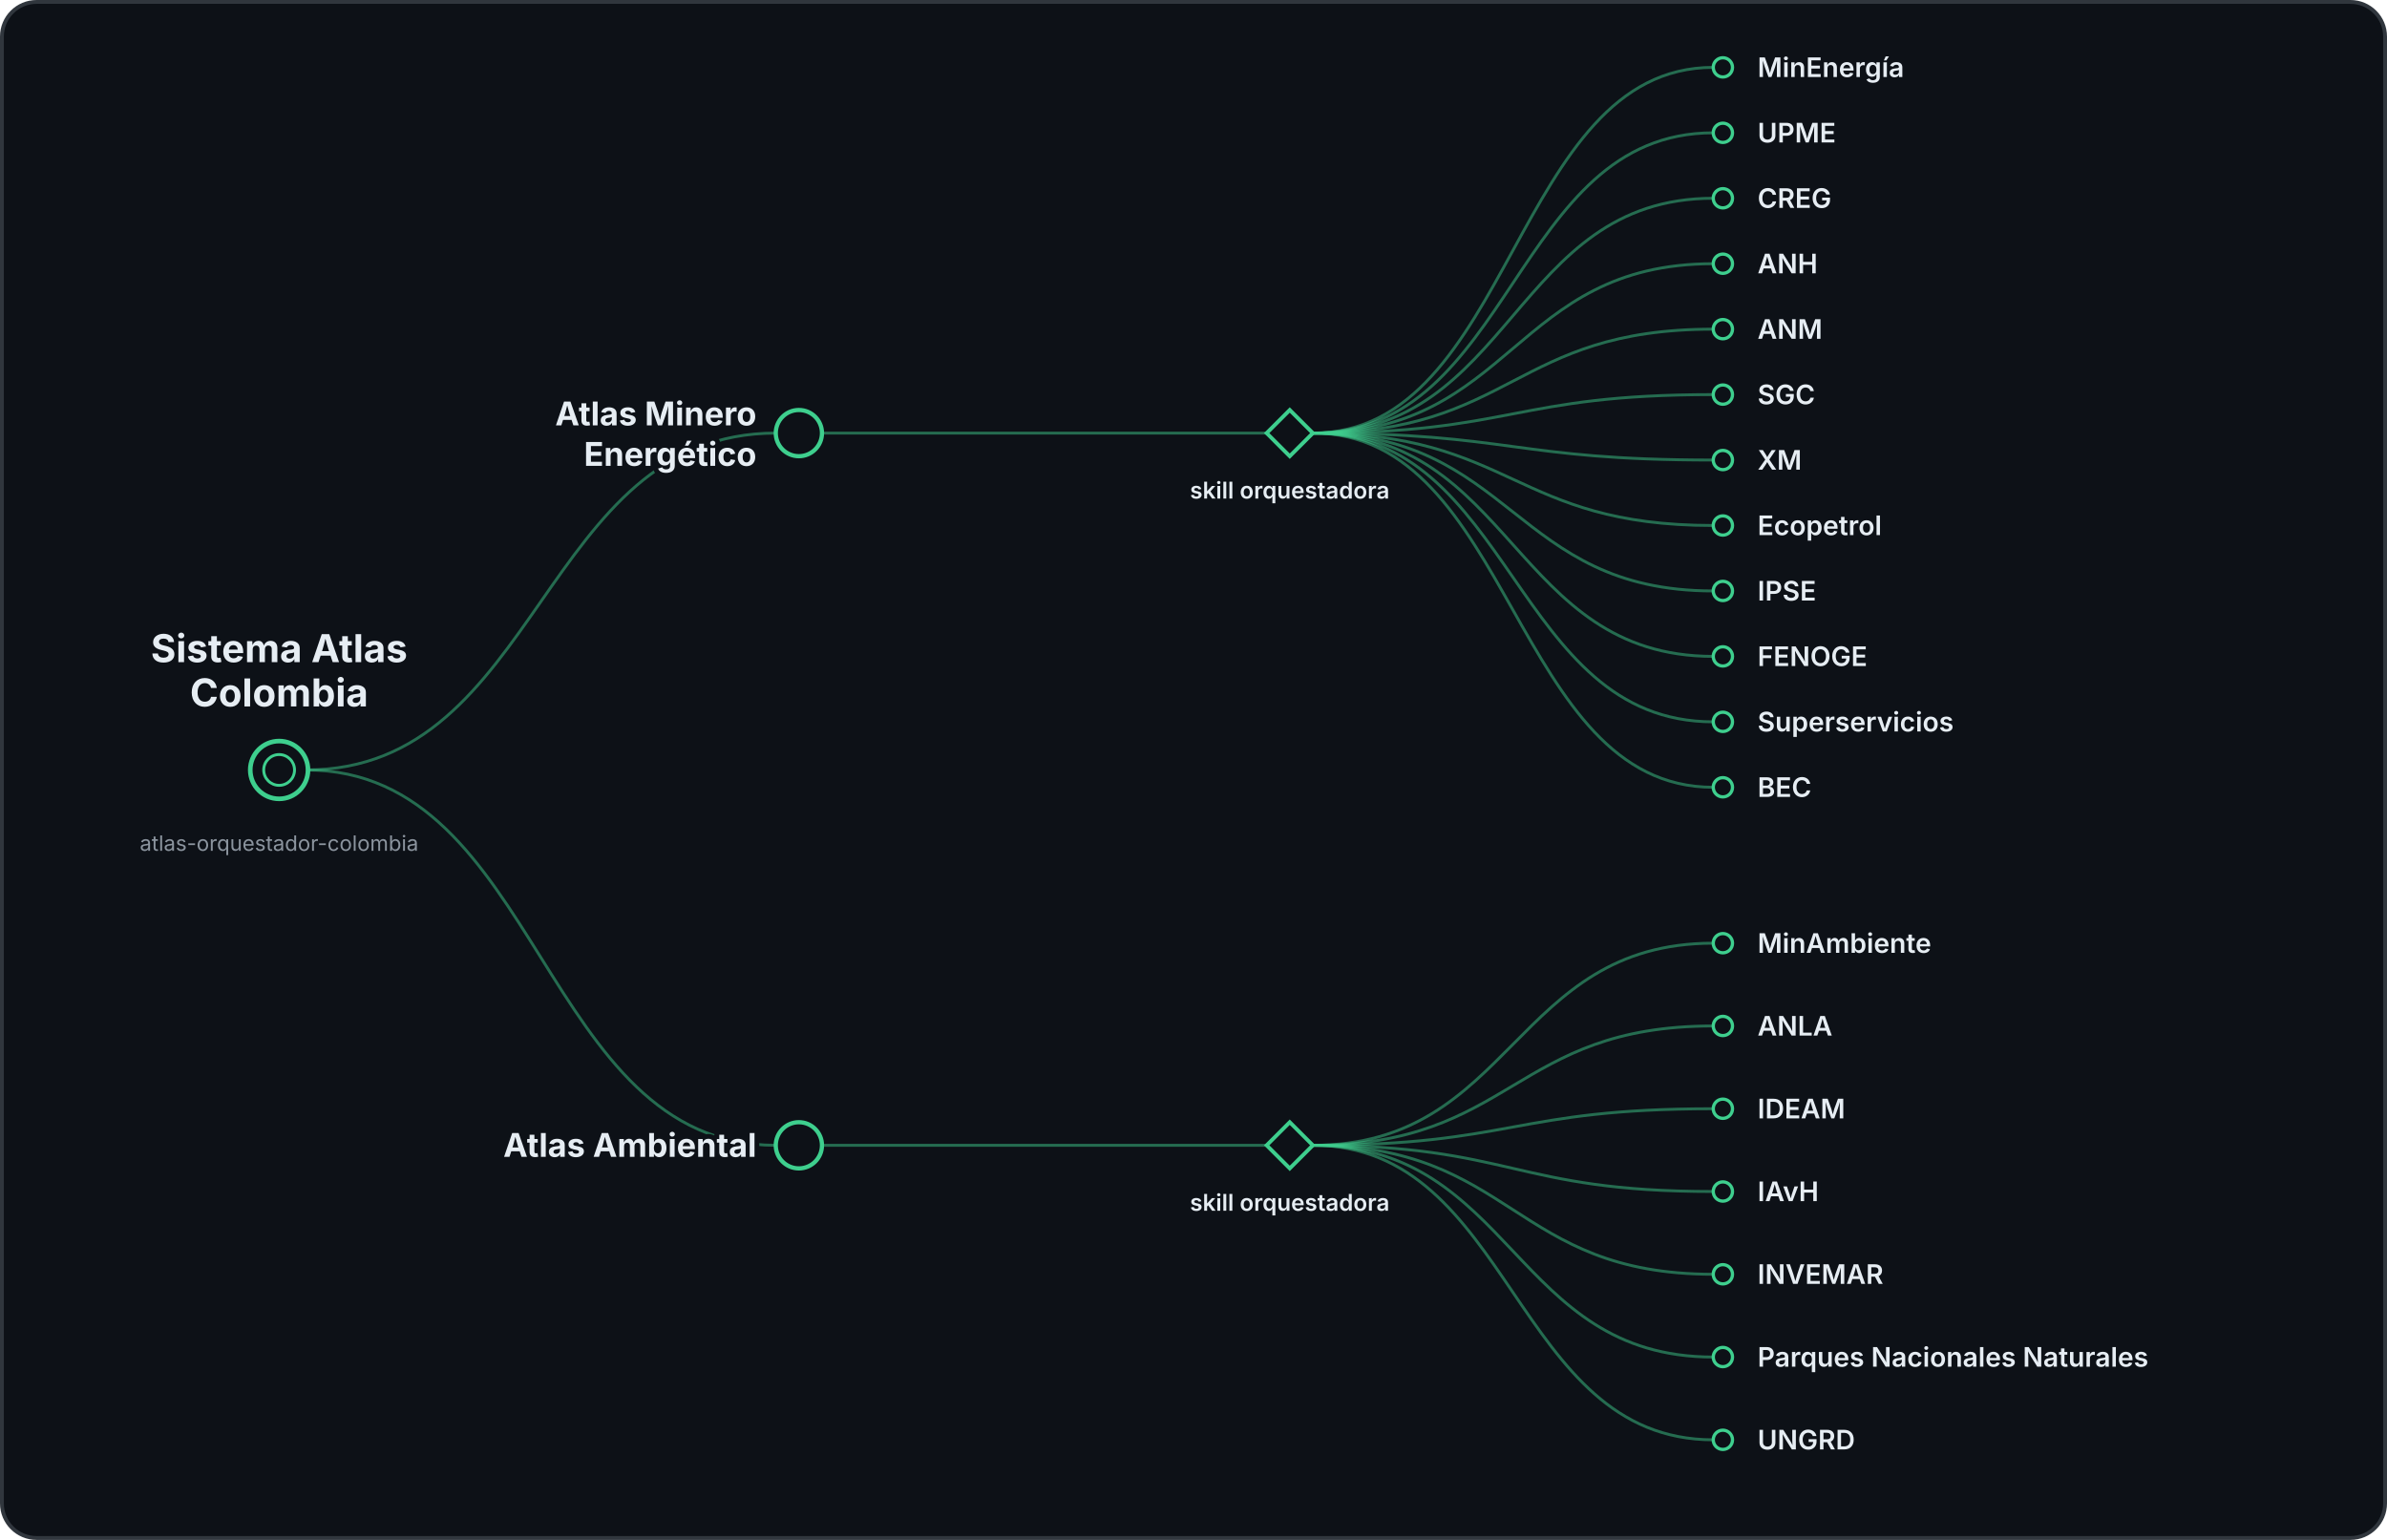
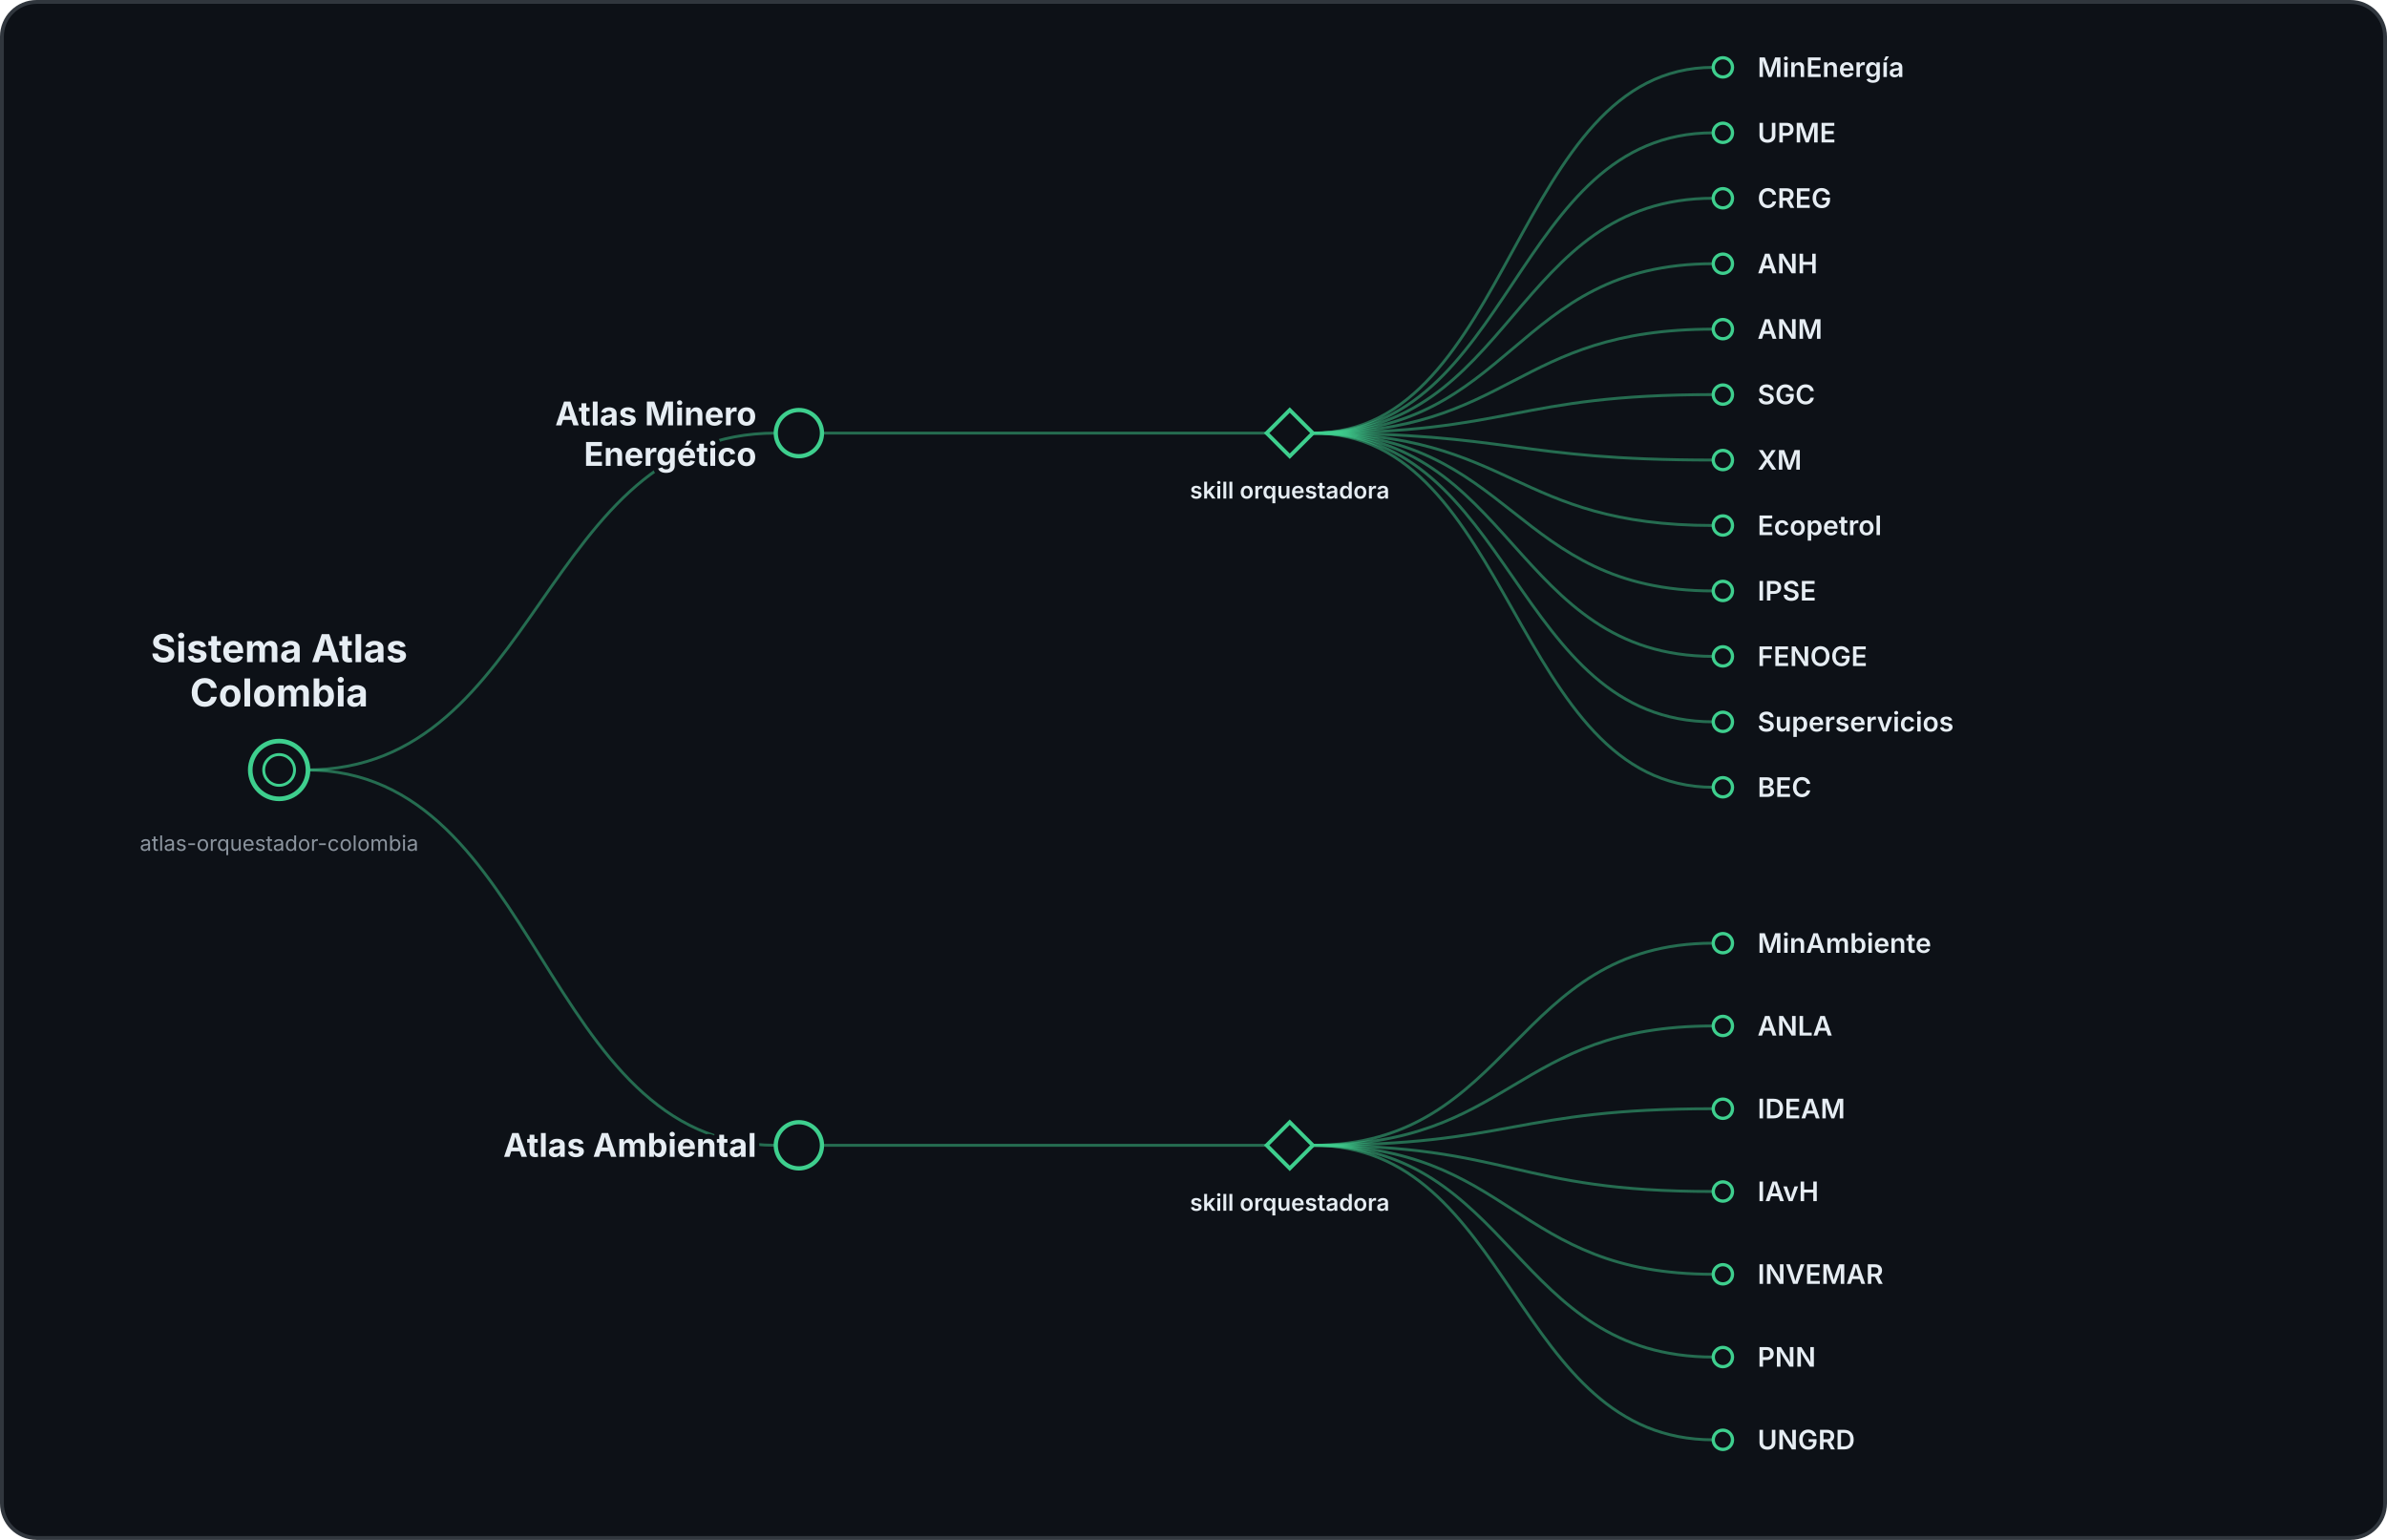
<svg xmlns="http://www.w3.org/2000/svg" viewBox="0 0 1240 800" role="img" aria-labelledby="titulo descripcion">
  <style>
  .fondo { fill: #0D1117; stroke: #30363D; stroke-width: 2; }
  text { font-family: Inter, system-ui, -apple-system, "Segoe UI", sans-serif; fill: #E6EDF3; paint-order: stroke; stroke: #0D1117; stroke-width: 5px; stroke-linejoin: round; }
  .conexion { fill: none; stroke: #3ECF8E; stroke-width: 1.5; opacity: .48; }
  .sistema circle, .atlas circle, .orquestadora polygon, .entidad circle { fill: #0D1117; stroke: #3ECF8E; }
  .sistema .exterior { stroke-width: 2.4; }
  .sistema .interior { stroke-width: 1.5; }
  .atlas circle { stroke-width: 2.2; }
  .orquestadora polygon { stroke-width: 2; }
  .entidad circle { stroke-width: 1.7; }
  .titulo { font-size: 20px; font-weight: 650; }
  .skill { font-size: 11px; fill: #8B949E; }
  .entidad text { font-size: 14px; font-weight: 560; }
  .etiqueta-atlas { font-size: 17px; font-weight: 650; text-anchor: end; }
  .etiqueta-orq { font-size: 12px; font-weight: 600; text-anchor: middle; }
  .nodo:hover circle, .nodo:hover polygon { fill: #163B2B; stroke-width: 3; }
</style>
  <rect class="fondo" x="1" y="1" width="1238" height="798" rx="18" />
  <path d="M 159 400 C 281.0 400, 281.0 225, 403 225" class="conexion" />
  <path d="M 159 400 C 281.0 400, 281.0 595, 403 595" class="conexion" />
  <path d="M 427 225 C 542.5 225, 542.5 225, 658 225" class="conexion" />
  <path d="M 427 595 C 542.5 595, 542.5 595, 658 595" class="conexion" />
  <path d="M 682 225 C 786.0 225, 786.0 35, 890 35" class="conexion" />
  <path d="M 682 225 C 786.0 225, 786.0 69, 890 69" class="conexion" />
  <path d="M 682 225 C 786.0 225, 786.0 103, 890 103" class="conexion" />
  <path d="M 682 225 C 786.0 225, 786.0 137, 890 137" class="conexion" />
  <path d="M 682 225 C 786.0 225, 786.0 171, 890 171" class="conexion" />
  <path d="M 682 225 C 786.0 225, 786.0 205, 890 205" class="conexion" />
  <path d="M 682 225 C 786.0 225, 786.0 239, 890 239" class="conexion" />
  <path d="M 682 225 C 786.0 225, 786.0 273, 890 273" class="conexion" />
  <path d="M 682 225 C 786.0 225, 786.0 307, 890 307" class="conexion" />
  <path d="M 682 225 C 786.0 225, 786.0 341, 890 341" class="conexion" />
  <path d="M 682 225 C 786.0 225, 786.0 375, 890 375" class="conexion" />
  <path d="M 682 225 C 786.0 225, 786.0 409, 890 409" class="conexion" />
  <path d="M 682 595 C 786.0 595, 786.0 490, 890 490" class="conexion" />
  <path d="M 682 595 C 786.0 595, 786.0 533, 890 533" class="conexion" />
  <path d="M 682 595 C 786.0 595, 786.0 576, 890 576" class="conexion" />
  <path d="M 682 595 C 786.0 595, 786.0 619, 890 619" class="conexion" />
  <path d="M 682 595 C 786.0 595, 786.0 662, 890 662" class="conexion" />
  <path d="M 682 595 C 786.0 595, 786.0 705, 890 705" class="conexion" />
  <path d="M 682 595 C 786.0 595, 786.0 748, 890 748" class="conexion" />
  <g class="nodo sistema">
    <circle class="exterior" cx="145" cy="400" r="15" />
    <circle class="interior" cx="145" cy="400" r="8" />
    <text x="145" y="344" class="titulo" text-anchor="middle">Sistema Atlas</text>
    <text x="145" y="367" class="titulo" text-anchor="middle">Colombia</text>
    <text x="145" y="442" class="skill" text-anchor="middle">atlas-orquestador-colombia</text>
  </g>
  <g class="nodo atlas">
    <circle cx="415" cy="225" r="12" />
    <text x="393" y="221" class="etiqueta-atlas">Atlas Minero</text>
    <text x="393" y="242" class="etiqueta-atlas">Energético</text>
  </g>
  <g class="nodo atlas">
    <circle cx="415" cy="595" r="12" />
    <text x="393" y="601" class="etiqueta-atlas">Atlas Ambiental</text>
  </g>
  <g class="nodo orquestadora">
    <polygon points="670,213 682,225 670,237 658,225" />
    <text x="670" y="259" class="etiqueta-orq">skill orquestadora</text>
  </g>
  <g class="nodo orquestadora">
    <polygon points="670,583 682,595 670,607 658,595" />
    <text x="670" y="629" class="etiqueta-orq">skill orquestadora</text>
  </g>
  <g class="nodo entidad">
    <circle cx="895" cy="35" r="5" />
    <text x="913" y="40">MinEnergía</text>
  </g>
  <g class="nodo entidad">
    <circle cx="895" cy="69" r="5" />
    <text x="913" y="74">UPME</text>
  </g>
  <g class="nodo entidad">
    <circle cx="895" cy="103" r="5" />
    <text x="913" y="108">CREG</text>
  </g>
  <g class="nodo entidad">
    <circle cx="895" cy="137" r="5" />
    <text x="913" y="142">ANH</text>
  </g>
  <g class="nodo entidad">
    <circle cx="895" cy="171" r="5" />
    <text x="913" y="176">ANM</text>
  </g>
  <g class="nodo entidad">
    <circle cx="895" cy="205" r="5" />
    <text x="913" y="210">SGC</text>
  </g>
  <g class="nodo entidad">
    <circle cx="895" cy="239" r="5" />
    <text x="913" y="244">XM</text>
  </g>
  <g class="nodo entidad">
    <circle cx="895" cy="273" r="5" />
    <text x="913" y="278">Ecopetrol</text>
  </g>
  <g class="nodo entidad">
    <circle cx="895" cy="307" r="5" />
    <text x="913" y="312">IPSE</text>
  </g>
  <g class="nodo entidad">
    <circle cx="895" cy="341" r="5" />
    <text x="913" y="346">FENOGE</text>
  </g>
  <g class="nodo entidad">
    <circle cx="895" cy="375" r="5" />
    <text x="913" y="380">Superservicios</text>
  </g>
  <g class="nodo entidad">
    <circle cx="895" cy="409" r="5" />
    <text x="913" y="414">BEC</text>
  </g>
  <g class="nodo entidad">
    <circle cx="895" cy="490" r="5" />
    <text x="913" y="495">MinAmbiente</text>
  </g>
  <g class="nodo entidad">
    <circle cx="895" cy="533" r="5" />
    <text x="913" y="538">ANLA</text>
  </g>
  <g class="nodo entidad">
    <circle cx="895" cy="576" r="5" />
    <text x="913" y="581">IDEAM</text>
  </g>
  <g class="nodo entidad">
    <circle cx="895" cy="619" r="5" />
    <text x="913" y="624">IAvH</text>
  </g>
  <g class="nodo entidad">
    <circle cx="895" cy="662" r="5" />
    <text x="913" y="667">INVEMAR</text>
  </g>
  <g class="nodo entidad">
    <circle cx="895" cy="705" r="5" />
-     <text x="913" y="710">Parques Nacionales Naturales</text>
+     <text x="913" y="710">PNN</text>
  </g>
  <g class="nodo entidad">
    <circle cx="895" cy="748" r="5" />
    <text x="913" y="753">UNGRD</text>
  </g>
</svg>
